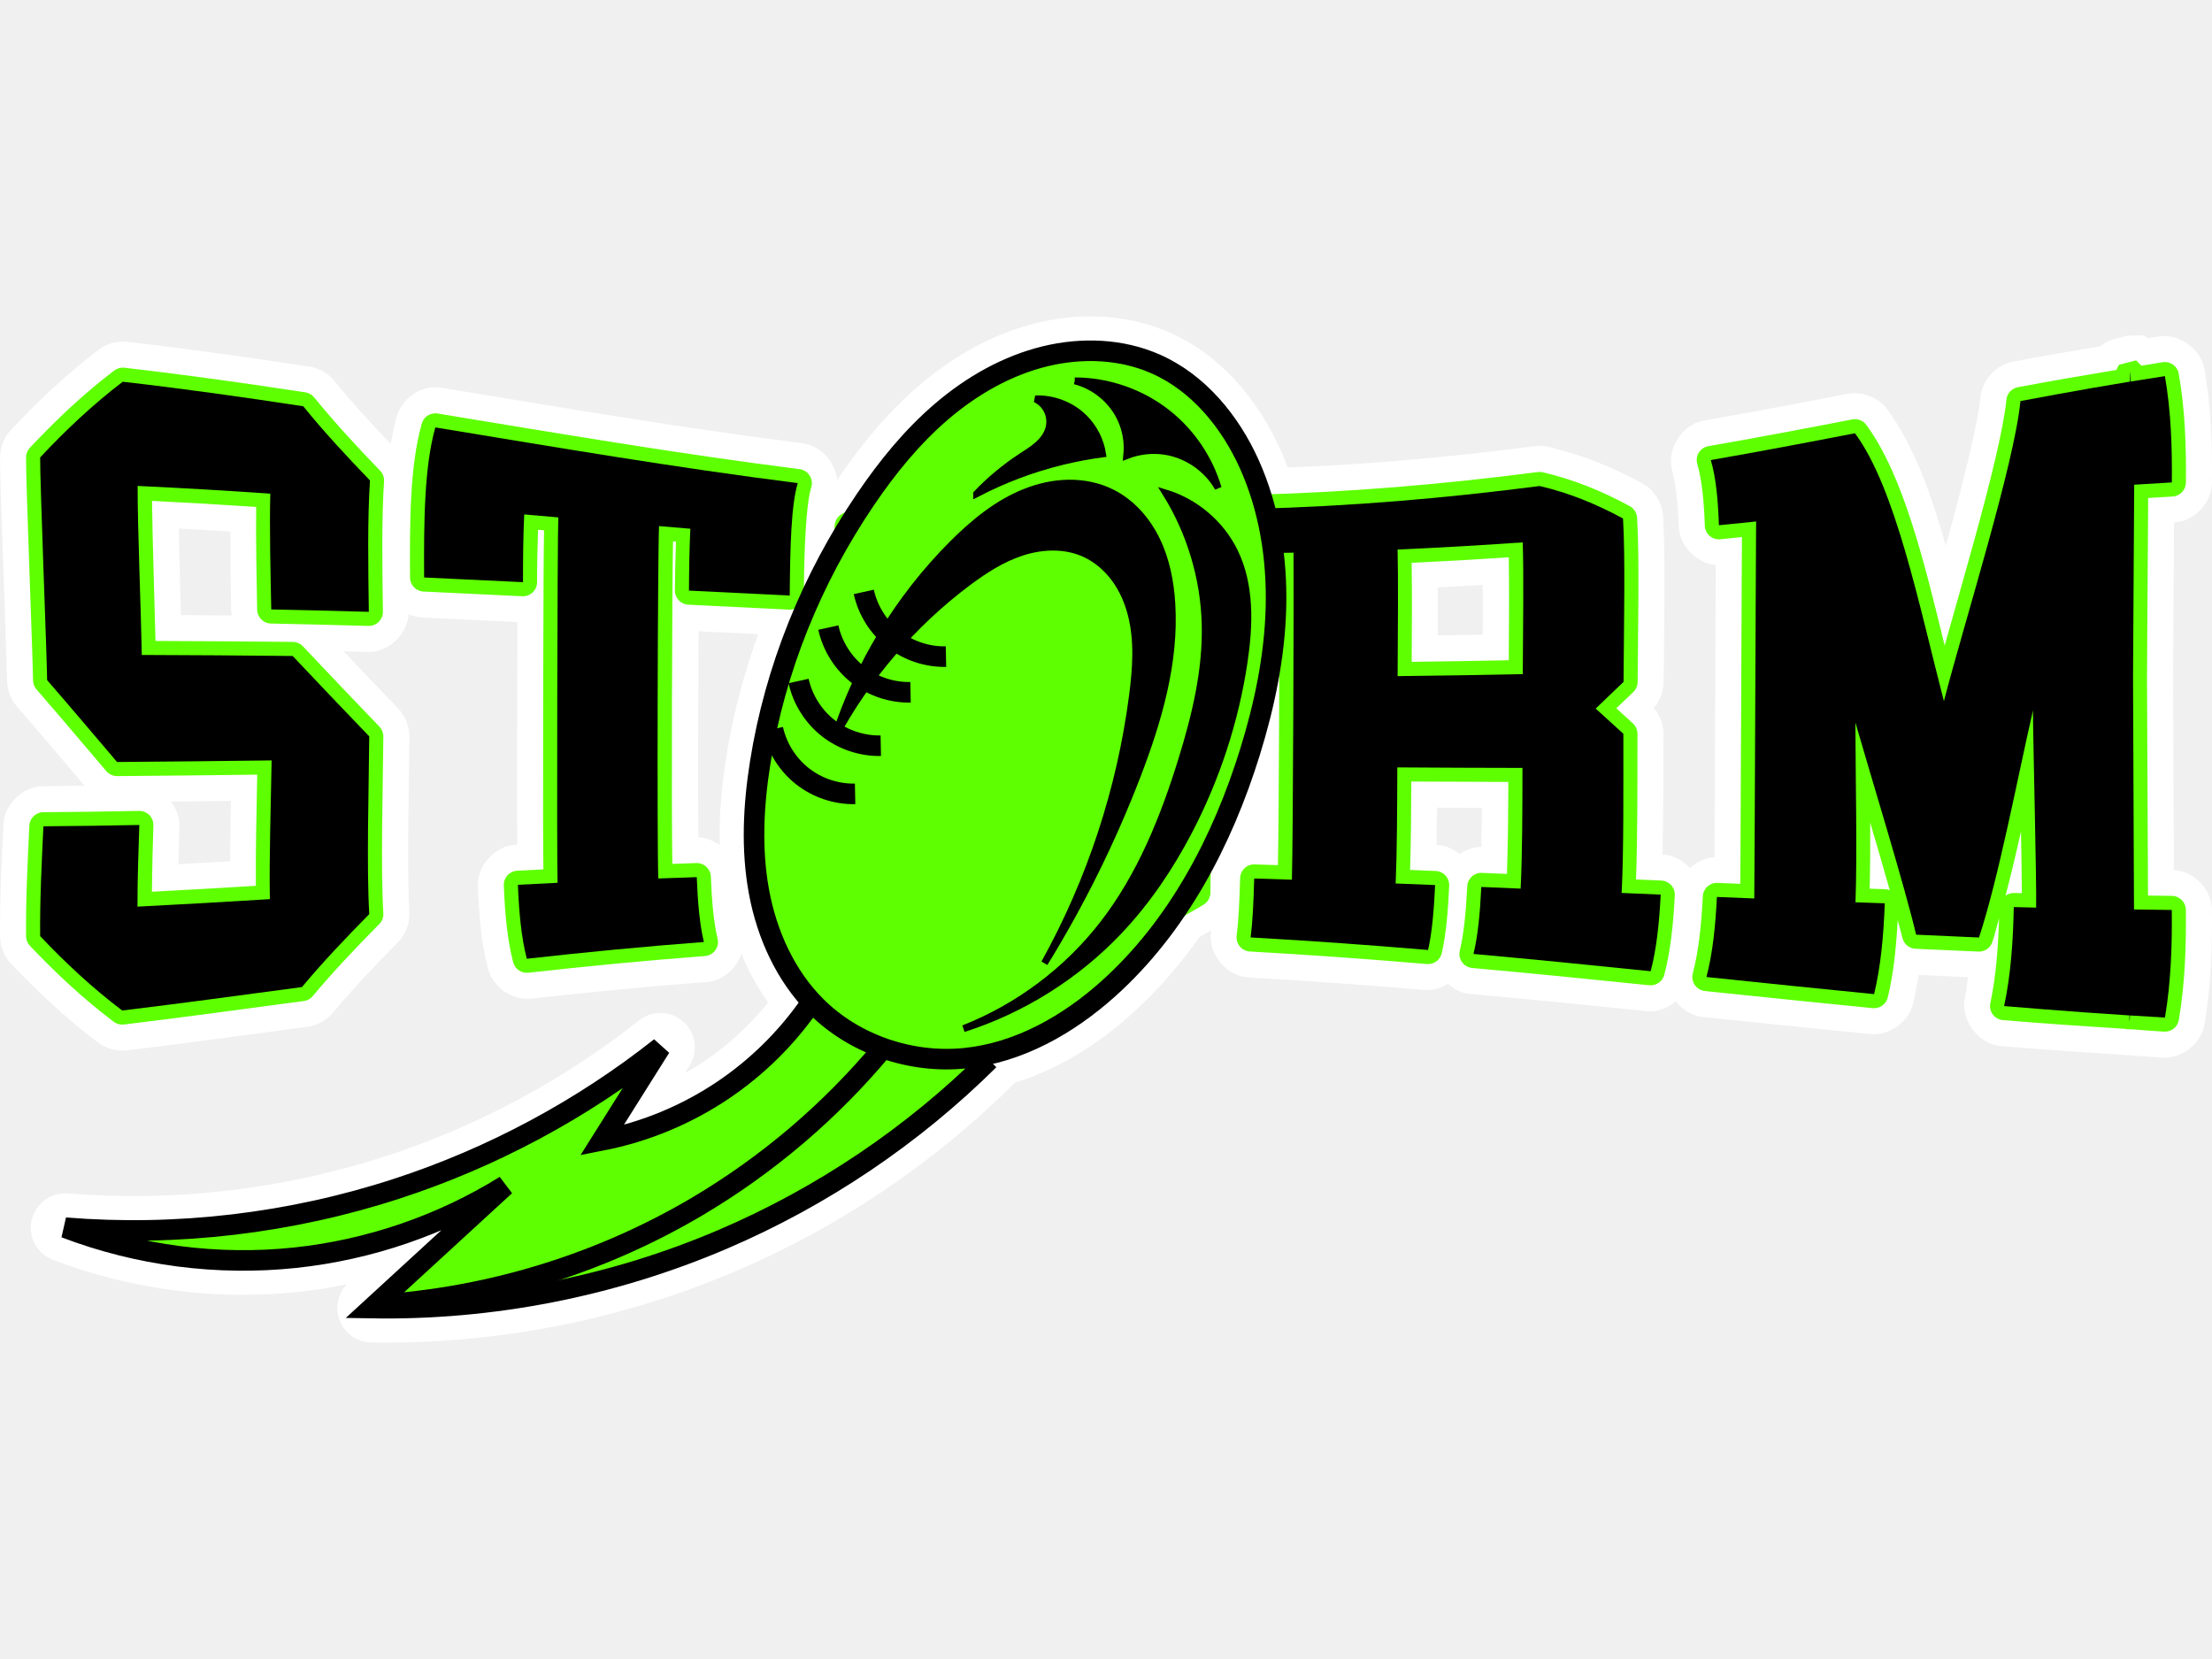
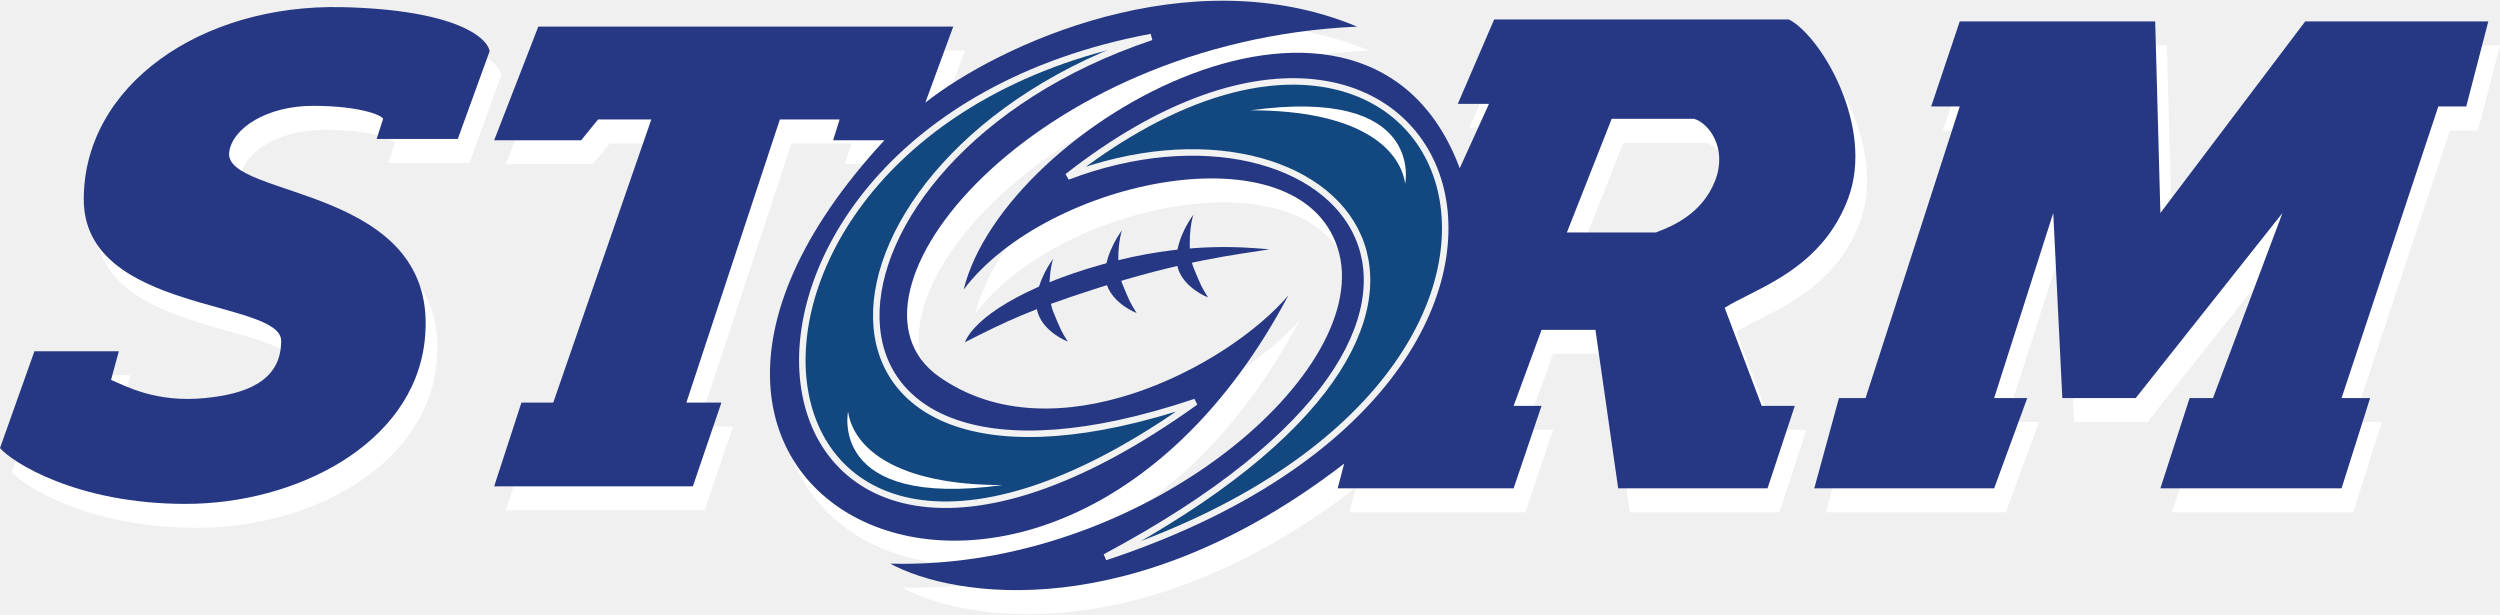
- <svg xmlns="http://www.w3.org/2000/svg" width="200" height="150" viewBox="0 0 200 150" id="svg2" version="1.1">
-   <defs id="defs4">
-     <pattern y="0" x="0" height="6" width="6" patternUnits="userSpaceOnUse" id="EMFhbasepattern" />
-     <pattern y="0" x="0" height="6" width="6" patternUnits="userSpaceOnUse" id="EMFhbasepattern-5" />
-     <pattern y="0" x="0" height="6" width="6" patternUnits="userSpaceOnUse" id="EMFhbasepattern-52" />
-     <pattern y="0" x="0" height="6" width="6" patternUnits="userSpaceOnUse" id="EMFhbasepattern-2" />
-     <pattern y="0" x="0" height="6" width="6" patternUnits="userSpaceOnUse" id="EMFhbasepattern-1" />
-     <pattern y="0" x="0" height="6" width="6" patternUnits="userSpaceOnUse" id="EMFhbasepattern-8" />
-     <pattern y="0" x="0" height="6" width="6" patternUnits="userSpaceOnUse" id="EMFhbasepattern-4" />
-   </defs>
-   <g id="layer1" transform="translate(536.3054,-546.064)">
-     <g id="g4215" transform="matrix(0.2184724,0,0,0.2184724,-295.7443,483.7795)">
-       <path d="m 4707.791,314.391 c 0,0 -6.239,0.005 -6.904,0.178 -0.666,0.172 -1.552,0.401 -2.439,0.631 -0.887,0.23 -1.776,0.46 -2.441,0.633 -0.666,0.172 -1.109,0.287 -1.109,0.287 a 10.771,10.771 0 0 0 -4.506,2.42 c 0,0 -0.198,0.259 -0.24,0.314 -12.124,2.029 -24.277,4.104 -36.41,6.393 -7.016,1.323 -12.779,7.644 -13.451,14.752 -0.916,9.683 -6.611,33.346 -13.121,56.912 -0.434,1.57 -0.832,2.935 -1.266,4.494 -5.986,-21.275 -13.148,-41.4 -24.207,-56.387 -3.703,-5.018 -10.403,-7.629 -16.525,-6.439 -19.9,3.868 -39.443,7.571 -59.346,11.041 a 10.771,10.771 0 0 0 -0,0 c -9.203,1.605 -15.726,12.15 -13.055,21.102 1.332,4.466 2.338,12.894 2.67,22.785 0.27,8.061 7.38,15.096 15.297,15.914 -0.01,1.673 -0.014,2.608 -0.024,4.496 -0.068,14.254 -0.152,33.582 -0.236,53.102 -0.084,19.52 -0.17,39.229 -0.242,54.238 -0.018,3.701 -0.033,6.002 -0.049,9.057 -3.766,0.289 -7.354,1.939 -10.133,4.527 -2.927,-3.227 -7,-5.412 -11.365,-5.609 0.354,-16.29 0.388,-34.41 0.404,-49.969 0,-3.902 -1.508,-7.724 -4.019,-10.705 2.537,-2.962 4.071,-6.779 4.096,-10.682 0.146,-23.019 0.83,-51.71 -0.258,-68.773 -0.356,-5.569 -3.727,-10.855 -8.629,-13.523 a 10.771,10.771 0 0 0 -0,-0.002 c -12.216,-6.647 -25.083,-11.88 -38.674,-15.035 a 10.771,10.771 0 0 0 -0,0 c -1.076,-0.249 -2.177,-0.391 -3.281,-0.422 l -0.01,0 c -0.864,-0.025 -1.73,0.019 -2.588,0.129 a 10.771,10.771 0 0 0 -0.016,0.002 c -39.099,5.078 -77.407,8.287 -116.596,9.316 -7.881,0.207 -14.746,7 -15.908,14.672 -11.383,-5.84 -22.823,-10.584 -34.309,-13.898 -1.355,-0.391 -2.76,-0.61 -4.17,-0.646 a 10.771,10.771 0 0 0 -0,0 c -0.356,-0.009 -0.734,-0.018 -1.135,-0.029 a 10.771,10.771 0 0 0 -0,0 c -3.837,-0.103 -7.673,-0.228 -11.512,-0.373 -21.665,-0.819 -43.208,-2.261 -64.875,-4.234 a 10.771,10.771 0 0 0 -0.01,0 c -0.545,-0.049 -1.095,-0.071 -1.643,-0.066 l -0,0 c -1.046,0.009 -2.092,0.117 -3.117,0.322 a 10.771,10.771 0 0 0 -0.01,0 c -12.083,2.426 -23.802,6.595 -35.193,11.953 0.646,-8.405 -5.823,-17.144 -14.328,-18.221 -50.321,-6.379 -98.822,-14.641 -149.389,-22.965 a 10.771,10.771 0 0 0 -0.012,-0.002 c -1.092,-0.179 -2.201,-0.247 -3.307,-0.205 l -0,0 c -6.954,0.262 -13.457,5.374 -15.351,12.07 a 10.771,10.771 0 0 0 -0,0.004 c -1.034,3.66 -1.815,7.477 -2.49,11.357 -8.364,-8.769 -16.473,-17.6 -23.275,-26.023 a 10.771,10.771 0 0 0 -0,-0.002 c -2.571,-3.182 -6.356,-5.357 -10.4,-5.977 l -0,0 c -25.066,-3.838 -50.129,-7.357 -75.326,-10.242 a 10.771,10.771 0 0 0 -0,0 c -0.548,-0.063 -1.101,-0.098 -1.652,-0.105 l -0.01,0 c -3.677,-0.051 -7.361,1.164 -10.287,3.393 a 10.771,10.771 0 0 0 -0,0.002 c -13.454,10.25 -25.373,21.584 -36.238,33.168 a 10.771,10.771 0 0 0 -0,0.002 c -2.808,2.996 -4.441,7.064 -4.486,11.17 -0.075,6.711 0.658,26.198 1.383,46.906 0.725,20.715 1.477,42.394 1.506,45.605 0.035,3.9 1.499,7.773 4.053,10.721 a 10.771,10.771 0 0 0 0,0.002 c 10.022,11.562 18.258,21.325 28,32.783 -5.697,0.074 -11.443,0.201 -17.088,0.234 a 10.771,10.771 0 0 0 -0,0 c -8.394,0.051 -16.079,7.422 -16.48,15.807 a 10.771,10.771 0 0 0 0,0.006 c -0.696,14.655 -1.53,30.95 -1.369,46.412 0.043,4.136 1.7,8.232 4.543,11.236 a 10.771,10.771 0 0 0 0,0.002 c 10.858,11.471 22.705,22.578 36.02,32.627 3.389,2.558 7.783,3.741 11.998,3.23 24.505,-2.966 50.232,-6.465 74.602,-9.738 l -0,0.002 c 4.077,-0.547 7.921,-2.673 10.553,-5.834 a 10.771,10.771 0 0 0 0,-0.002 c 7.826,-9.405 17.253,-19.364 26.904,-29.143 a 10.771,10.771 0 0 0 0,-0.002 c 3.255,-3.3 5.027,-8.011 4.754,-12.639 -1.052,-17.826 -0.192,-49.017 0.018,-72.422 0.04,-4.301 -1.672,-8.593 -4.66,-11.688 a 10.771,10.771 0 0 0 -0,-0.002 c -7.086,-7.331 -14.912,-15.616 -22.537,-23.662 3.327,0.088 6.612,0.15 9.955,0.244 8.524,0.238 16.369,-7.206 16.947,-15.654 1.78,0.81 3.686,1.335 5.658,1.424 a 10.771,10.771 0 0 0 0,0 c 13.074,0.588 26.164,1.22 39.355,1.873 -0.04,10.364 -0.086,20.261 -0.109,31.691 -0.037,17.866 -0.05,35.776 -0.031,49.814 0.01,5.563 0.043,7.292 0.066,10.619 -0.197,0.01 -0.391,0.019 -0.588,0.029 a 10.771,10.771 0 0 0 -0,0 c -8.606,0.452 -16.055,8.615 -15.719,17.227 a 10.771,10.771 0 0 0 0,0.002 c 0.468,11.955 1.428,23.472 4.217,34.148 a 10.771,10.771 0 0 0 0,0.002 c 1.997,7.638 10.063,13.176 17.908,12.299 24.33,-2.72 48.335,-5.034 72.688,-6.875 9.576,-0.724 17.156,-11.174 14.873,-20.502 -1.213,-4.959 -2.102,-13.577 -2.486,-23.533 -0.319,-8.257 -7.755,-15.458 -15.955,-15.861 -0.171,-19.113 -0.108,-53.521 0.07,-85.268 12.302,0.619 24.617,1.23 36.996,1.812 a 10.771,10.771 0 0 0 0,0 c 2.717,0.127 5.355,-0.596 7.758,-1.82 -0.353,40.188 -0.248,93.061 0.435,107.818 0.247,5.344 3.256,10.484 7.795,13.316 11.772,7.345 23.805,13.627 36.162,18.467 2.026,0.793 4.208,1.182 6.383,1.139 21.676,-0.43 43.229,-0.42 64.91,0.006 3.846,0.076 7.687,0.162 11.527,0.264 a 10.771,10.771 0 0 0 0.275,0.004 l -0.272,-0.002 c 0.353,0.009 0.735,0.018 1.137,0.029 2.207,0.06 4.425,-0.326 6.482,-1.129 a 10.771,10.771 0 0 0 0.01,-0.002 c 10.895,-4.257 21.724,-9.775 32.531,-16.148 -0.027,0.224 -0.043,0.621 -0.07,0.832 -1.17,9.025 6.461,18.208 15.547,18.711 a 10.771,10.771 0 0 0 0,0 c 24.351,1.345 48.556,3.104 72.941,5.162 a 10.771,10.771 0 0 0 0,0 c 3.395,0.286 6.708,-0.8 9.623,-2.545 2.528,2.291 5.663,3.868 9.09,4.176 24.401,2.194 48.655,4.618 73.107,7.133 a 10.771,10.771 0 0 0 0,0.002 c 4.401,0.451 8.727,-1.245 12.131,-4.055 2.7,3.452 6.552,5.986 10.932,6.441 a 10.771,10.771 0 0 0 0,0 c 23.141,2.404 46.283,4.821 69.482,7.096 a 10.771,10.771 0 0 0 0,0 c 7.884,0.771 15.895,-4.927 17.754,-12.627 0.943,-3.909 1.634,-7.866 2.23,-11.836 6.832,0.322 13.653,0.629 20.473,0.922 -0.406,2.851 -0.689,5.824 -1.26,8.514 -1.948,9.179 5.49,19.199 14.84,19.99 a 10.771,10.771 0 0 0 0,0 c 16.759,1.413 33.388,2.51 49.959,3.572 l 0.139,0.039 c 0,0 2.243,0.21 2.326,0.209 0.083,-6.5e-4 0.202,-0.003 0.34,-0.004 0.153,-0.001 0.35,-0.002 0.535,-0.004 4.269,0.29 8.818,0.702 13.713,0.98 8.073,0.459 15.976,-5.853 17.314,-13.828 l 0,-0.002 c 2.73,-16.273 3.217,-32.322 3.043,-47.469 -0.096,-8.329 -7.433,-15.824 -15.713,-16.324 -0.129,-31.932 -0.251,-53.794 -0.375,-78.963 l 0,-0.002 0,-0.021 c 0,-0.002 0,-0.005 0,-0.008 a 10.771,10.771 0 0 0 0,-0.023 l 0,-0.062 c 0.146,-22.185 0.28,-39.549 0.434,-64.764 8.305,-0.467 15.578,-8.062 15.674,-16.381 a 10.771,10.771 0 0 0 0,-0.002 c 0.172,-15.183 -0.317,-31.15 -3.117,-47.062 l 0,-0.002 c -1.484,-8.427 -10.367,-14.816 -18.828,-13.539 -1.528,0.231 -2.945,0.478 -4.414,0.721 l -1.918,-1.152 z m -813.162,79.906 c 7.111,0.384 14.234,0.79 21.375,1.238 0.023,10.895 0.106,22.072 0.309,32.58 0.014,0.736 0.155,1.453 0.277,2.172 -7.004,-0.049 -14.096,-0.112 -21.076,-0.145 -0.328,-11.958 -0.639,-24.185 -0.885,-35.846 z m 539.672,23.318 c 0.032,6.51 0.042,13.248 0,20.613 -6.205,0.112 -12.423,0.211 -18.645,0.299 0.03,-7.045 0.026,-13.596 -0,-19.848 6.224,-0.325 12.441,-0.683 18.648,-1.064 z M 4230.332,419.125 c 9.049,0.414 18.114,0.777 27.195,1.082 -0.167,25.17 -0.286,71.924 -0.351,100.402 -9.047,-0.117 -18.09,-0.198 -27.123,-0.244 -0.137,-26.131 0.01,-77.426 0.279,-101.24 z m 102.664,0.031 c 1.965,1.057 4.102,1.712 6.33,1.875 0.018,22.452 -0.182,75.805 -0.51,101.623 -2.22,0.148 -4.355,0.781 -6.324,1.816 0.306,-30.165 0.486,-78.893 0.504,-105.314 z m -416.791,87.891 c -0.166,8.42 -0.268,16.693 -0.311,24.945 -7.135,0.421 -14.242,0.822 -21.346,1.211 0.108,-5.228 0.173,-10.44 0.352,-15.633 0.129,-3.734 -1.272,-7.317 -3.535,-10.268 8.312,-0.084 16.509,-0.157 24.84,-0.256 z m 499.144,2.783 c 6.206,0.031 12.408,0.055 18.598,0.074 -0.043,5.601 -0.129,10.942 -0.242,16.199 -3.233,0.022 -6.354,1.105 -9.02,2.934 -2.683,-2.188 -5.951,-3.626 -9.426,-3.768 a 10.771,10.771 0 0 0 -0,0 c -0.04,-0.002 -0.081,-0.002 -0.121,-0.004 0.096,-5.038 0.172,-10.138 0.215,-15.436 z" id="path4383" style="font-style:normal;font-variant:normal;font-weight:normal;font-stretch:normal;font-size:medium;line-height:125%;font-family:'College Block';-inkscape-font-specification:'College Block';letter-spacing:0px;word-spacing:0px;fill:#ffffff;fill-opacity:1;stroke:none;stroke-width:1px;stroke-linecap:butt;stroke-linejoin:miter;stroke-opacity:1" transform="translate(-4921.757,109.5177)" />
-       <path transform="translate(-4925.999,110.9319)" d="m 4274.58,305.119 c -6.935,0.123 -13.806,1.042 -20.459,2.658 -18.418,4.474 -34.781,13.949 -48.525,25.65 -13.706,11.668 -24.805,25.445 -34.383,39.58 -23.234,34.291 -39.27,73.566 -45.777,114.682 -2.954,18.665 -4.069,38.413 -0.402,58.195 2.806,15.142 8.526,30.175 17.766,43.172 -7.596,9.345 -16.512,17.642 -26.48,24.375 -2.572,1.737 -5.272,3.279 -7.973,4.816 l 1.93,-3.066 a 14.225,14.225 0 0 0 -20.863,-18.73 c -31.144,24.633 -66.722,43.726 -104.467,56.057 -42.35,13.835 -87.532,19.165 -131.939,15.566 a 14.225,14.225 0 0 0 -6.227,27.461 c 32.33,12.357 67.478,16.933 101.894,13.264 6.654,-0.709 13.254,-1.805 19.809,-3.119 a 14.225,14.225 0 0 0 9.998,24.066 c 51.832,0.882 103.741,-9.309 151.391,-29.727 42.537,-18.226 81.538,-44.516 114.391,-77.109 a 14.225,14.225 0 0 0 0.619,-0.68 c 18.362,-5.668 34.662,-16.129 48.31,-28.4 31.155,-28.011 50.673,-65.756 62.594,-104.191 6.283,-20.257 10.809,-41.594 11.385,-63.611 0.577,-22.061 -2.902,-44.741 -12.277,-65.598 -9.014,-20.053 -24.068,-38.977 -45.955,-48.645 -11.011,-4.864 -22.797,-6.871 -34.357,-6.666 z" id="path4579" style="fill:#ffffff;fill-opacity:1;fill-rule:evenodd;stroke:none;stroke-width:8.506;stroke-linecap:butt;stroke-linejoin:miter;stroke-miterlimit:4;stroke-dasharray:none;stroke-opacity:1" />
-       <path d="m 4704.695,324.707 c -1e-4,-3e-5 -7.099,1.838 -7.1,1.838 -1e-4,9e-5 -0.877,1.72 -0.877,1.721 -10e-5,1.3e-4 -0.055,0.213 -0.1,0.387 -13.633,2.258 -27.291,4.614 -40.883,7.178 a 5.832,5.832 0 0 0 -4.725,5.182 c -1.119,11.834 -6.907,35.031 -13.463,58.766 -4.157,15.05 -8.319,29.59 -12.092,42.963 -8.402,-34.462 -17.114,-70.575 -32.428,-91.328 a 5.832,5.832 0 0 0 -5.805,-2.262 c -19.933,3.874 -39.546,7.591 -59.551,11.078 a 5.832,5.832 0 0 0 -4.586,7.412 c 1.865,6.251 2.768,15.194 3.113,25.504 a 5.832,5.832 0 0 0 6.406,5.607 c 2.993,-0.298 5.974,-0.605 8.959,-0.908 -0.024,3.957 -0.053,9.349 -0.086,16.123 -0.068,14.249 -0.152,33.578 -0.236,53.098 -0.084,19.52 -0.169,39.23 -0.242,54.244 -0.036,7.507 -0.069,13.839 -0.098,18.383 -0,0.694 -0.01,1.04 -0.012,1.648 -3.149,-0.127 -6.296,-0.253 -9.451,-0.383 a 5.832,5.832 0 0 0 -6.064,5.541 c -0.582,11.895 -1.764,22.907 -4.145,31.926 a 5.832,5.832 0 0 0 5.035,7.287 c 23.145,2.405 46.265,4.819 69.42,7.09 a 5.832,5.832 0 0 0 6.236,-4.436 c 2.442,-10.116 3.494,-20.972 4.107,-32 0.616,2.37 1.498,5.469 1.943,7.365 a 5.832,5.832 0 0 0 5.4,4.49 c 8.702,0.412 17.379,0.804 26.057,1.17 a 5.832,5.832 0 0 0 5.787,-4.008 c 0.949,-2.891 1.845,-6.514 2.771,-9.744 -0.378,12.096 -1.268,24.013 -3.619,35.09 a 5.832,5.832 0 0 0 5.213,7.021 c 17.026,1.435 33.978,2.557 50.922,3.641 0.124,0.046 0.383,0.143 0.383,0.143 10e-5,2e-5 0.771,-0.006 1.43,-0.012 4.55,0.303 9.194,0.727 13.984,1 a 5.832,5.832 0 0 0 6.082,-4.857 c 2.573,-15.334 3.065,-30.74 2.894,-45.562 a 5.832,5.832 0 0 0 -5.762,-5.764 c -3.297,-0.039 -6.601,-0.087 -9.902,-0.133 -0.149,-40.525 -0.283,-60.962 -0.424,-89.518 l 0,-0.029 c -10e-5,-0.013 1e-4,-0.027 0,-0.039 0.169,-25.721 0.31,-41.545 0.5,-74.955 3.364,-0.208 6.73,-0.427 10.088,-0.605 a 5.832,5.832 0 0 0 5.519,-5.756 c 0.169,-14.858 -0.332,-30.171 -2.955,-45.074 a 5.832,5.832 0 0 0 -6.613,-4.756 c -2.981,0.45 -5.902,0.951 -8.842,1.443 -0.813,-0.818 -2.193,-2.209 -2.193,-2.209 z m -833.156,3.018 a 5.832,5.832 0 0 0 -3.615,1.191 c -12.848,9.788 -24.337,20.696 -34.91,31.969 a 5.832,5.832 0 0 0 -1.576,3.924 c -0.061,5.482 0.652,25.7 1.377,46.41 0.725,20.71 1.474,41.712 1.512,45.885 a 5.832,5.832 0 0 0 1.424,3.766 c 10.374,11.968 18.786,21.947 28.9,33.838 a 5.832,5.832 0 0 0 4.481,2.053 c 18.758,-0.124 38.715,-0.365 57.978,-0.596 -0.303,15.021 -0.68,31.767 -0.572,46.012 -14.353,0.87 -28.781,1.701 -43.018,2.439 0.096,-9.013 0.303,-18.305 0.617,-27.416 a 5.832,5.832 0 0 0 -5.945,-6.031 c -13.242,0.267 -26.506,0.465 -39.603,0.543 a 5.832,5.832 0 0 0 -5.789,5.553 c -0.697,14.68 -1.514,30.799 -1.357,45.789 A 5.832,5.832 0 0 0 3833.037,567 c 10.555,11.151 21.966,21.835 34.686,31.436 a 5.832,5.832 0 0 0 4.215,1.135 c 24.394,-2.953 50.081,-6.446 74.463,-9.721 a 5.832,5.832 0 0 0 3.707,-2.049 c 8.151,-9.796 17.764,-19.938 27.518,-29.82 a 5.832,5.832 0 0 0 1.67,-4.439 c -1.113,-18.864 -0.208,-49.944 0,-73.156 a 5.832,5.832 0 0 0 -1.637,-4.105 c -9.991,-10.336 -21.494,-22.499 -31.65,-33.229 a 5.832,5.832 0 0 0 -4.172,-1.822 c -19.319,-0.207 -37.927,-0.314 -56.832,-0.387 -0.386,-16.655 -1.273,-42.021 -1.43,-57.975 14.318,0.703 28.668,1.538 43.102,2.5 -0.168,13.578 0.137,28.702 0.404,42.539 a 5.832,5.832 0 0 0 5.709,5.717 c 13.399,0.278 26.791,0.609 40.332,0.988 a 5.832,5.832 0 0 0 5.994,-5.902 c -0.235,-18.468 -0.572,-38.463 0.475,-53.895 a 5.832,5.832 0 0 0 -1.623,-4.443 c -9.697,-10.047 -19.211,-20.343 -27.27,-30.322 a 5.832,5.832 0 0 0 -3.654,-2.1 c -24.978,-3.824 -49.906,-7.323 -74.922,-10.188 a 5.832,5.832 0 0 0 -0.582,-0.037 z m 836.617,5.535 c 2e-4,0.005 0,0.033 0,0.037 0,0.043 -0,0.02 -0,-0.014 0,-0.004 10e-5,-0.019 0,-0.023 z m -707.553,13.375 a 5.832,5.832 0 0 0 -5.396,4.24 c -4.969,17.592 -4.995,40.603 -4.863,63.721 a 5.832,5.832 0 0 0 5.568,5.791 c 13.59,0.612 27.182,1.265 40.891,1.945 a 5.832,5.832 0 0 0 6.119,-5.824 c 0,-7.626 0.173,-14.749 0.393,-21.688 0.836,0.073 1.671,0.148 2.508,0.221 -0.083,4.29 -0.15,9.383 -0.209,20.197 -0.075,13.83 -0.133,31.638 -0.17,49.494 -0.037,17.856 -0.05,35.76 -0.031,49.779 0.015,10.98 0.066,16.376 0.131,20.871 -3.621,0.18 -7.244,0.358 -10.861,0.547 a 5.832,5.832 0 0 0 -5.521,6.051 c 0.455,11.619 1.423,22.463 3.875,31.848 a 5.832,5.832 0 0 0 6.291,4.32 c 24.436,-2.732 48.574,-5.06 73.072,-6.912 a 5.832,5.832 0 0 0 5.225,-7.201 c -1.56,-6.378 -2.389,-15.387 -2.787,-25.678 a 5.832,5.832 0 0 0 -6.016,-5.604 c -3.312,0.107 -6.617,0.228 -9.924,0.346 -0.381,-18.79 -0.127,-116.567 0.289,-133.463 0.408,0.034 0.816,0.069 1.225,0.104 -0.227,6.441 -0.413,13.047 -0.453,20.225 a 5.832,5.832 0 0 0 5.535,5.857 c 13.87,0.701 27.767,1.388 41.723,2.045 a 5.832,5.832 0 0 0 6.104,-5.783 c 0.139,-19.997 0.905,-37.799 3.074,-44.855 a 5.832,5.832 0 0 0 -4.842,-7.498 c -50.615,-6.416 -99.257,-14.706 -149.785,-23.023 a 5.832,5.832 0 0 0 -1.162,-0.072 z m 457.41,24.25 a 5.832,5.832 0 0 0 -0.916,0.045 c -39.415,5.119 -78.107,8.364 -117.699,9.404 a 5.832,5.832 0 0 0 -5.623,6.635 c 0.405,2.9 0.657,9.413 0.74,17.643 a 5.832,5.832 0 0 0 5.899,5.771 c 3.248,-0.038 6.492,-0.102 9.736,-0.158 0.086,16.28 -0.188,101.996 -0.621,123.393 -3.214,-0.105 -6.427,-0.21 -9.643,-0.311 a 5.832,5.832 0 0 0 -6.01,5.678 c -0.252,9.759 -0.688,18.136 -1.422,23.799 a 5.832,5.832 0 0 0 5.461,6.572 c 24.474,1.352 48.786,3.119 73.254,5.184 a 5.832,5.832 0 0 0 6.174,-4.51 c 1.771,-7.741 2.586,-17.266 3.064,-27.91 a 5.832,5.832 0 0 0 -5.588,-6.088 c -3.53,-0.143 -7.066,-0.282 -10.6,-0.422 0.343,-11.154 0.467,-23.837 0.51,-36.592 13.437,0.082 26.788,0.136 40.148,0.162 -0.027,13.249 -0.154,26.528 -0.572,38.076 -3.451,-0.146 -6.901,-0.293 -10.357,-0.438 a 5.832,5.832 0 0 0 -6.068,5.547 c -0.505,10.548 -1.438,19.871 -3.082,26.625 a 5.832,5.832 0 0 0 5.145,7.186 c 24.472,2.2 48.771,4.63 73.244,7.146 a 5.832,5.832 0 0 0 6.231,-4.303 c 2.595,-9.757 3.743,-20.975 4.35,-32.91 a 5.832,5.832 0 0 0 -5.578,-6.123 c -3.485,-0.148 -6.973,-0.296 -10.461,-0.445 0.664,-17.887 0.572,-41.319 0.592,-60.291 a 5.832,5.832 0 0 0 -1.889,-4.303 c -2.282,-2.092 -4.571,-4.16 -6.859,-6.238 2.353,-2.252 4.709,-4.506 7.029,-6.73 a 5.832,5.832 0 0 0 1.795,-4.172 c 0.147,-23.159 0.781,-52.064 -0.236,-68.02 a 5.832,5.832 0 0 0 -3.031,-4.75 c -11.512,-6.264 -23.466,-11.103 -35.961,-14.004 a 5.832,5.832 0 0 0 -1.154,-0.148 z m -252.371,4.875 a 5.832,5.832 0 0 0 -1.096,0.113 c -11.949,2.399 -23.686,6.626 -35.209,12.264 a 5.832,5.832 0 0 0 -3.256,4.854 c -1.071,16.211 -1.353,130.944 -0.418,151.135 a 5.832,5.832 0 0 0 2.738,4.678 c 11.313,7.059 22.768,13.023 34.389,17.574 a 5.832,5.832 0 0 0 2.242,0.4 c 21.821,-0.433 43.516,-0.423 65.334,0.006 3.868,0.076 7.733,0.164 11.6,0.266 a 5.832,5.832 0 0 0 0,0 c 0.373,0.01 0.756,0.021 1.145,0.031 a 5.832,5.832 0 0 0 2.279,-0.396 c 11.047,-4.317 22.166,-9.955 33.363,-16.711 a 5.832,5.832 0 0 0 2.816,-4.844 c 0.451,-17.742 0.763,-135.949 0.693,-145.789 a 5.832,5.832 0 0 0 -3.147,-5.137 c -11.14,-5.773 -22.228,-10.347 -33.207,-13.516 a 5.832,5.832 0 0 0 -1.465,-0.227 c -0.376,-0.01 -0.757,-0.021 -1.147,-0.031 a 5.832,5.832 0 0 0 -0,0 c -3.877,-0.105 -7.752,-0.23 -11.629,-0.377 -21.872,-0.826 -43.608,-2.281 -65.445,-4.27 a 5.832,5.832 0 0 0 -0.582,-0.023 z m 239.428,30.453 c 0.207,11.765 0.113,27.382 0,42.613 -13.367,0.271 -26.733,0.487 -40.18,0.645 0.086,-14.771 0.154,-29.723 -0.012,-40.963 13.441,-0.63 26.818,-1.401 40.191,-2.295 z m -225.476,1.707 c 16.235,0.805 32.45,1.486 48.74,1.939 -0.213,22.681 -0.363,94.21 -0.428,121.619 -16.249,-0.268 -32.432,-0.402 -48.652,-0.441 -0.247,-22.713 -0.03,-104.088 0.34,-123.117 z m 375.045,108.039 c 2.91,9.866 5.623,19.184 8.098,28.004 a 5.832,5.832 0 0 0 -1.873,-0.385 c -2.145,-0.072 -4.293,-0.147 -6.439,-0.221 0.2,-8.102 0.271,-17.342 0.215,-27.398 z m 62.404,3.752 c 0.2,10.494 0.348,19.727 0.361,25.506 -1.067,-0.026 -2.132,-0.05 -3.199,-0.076 a 5.832,5.832 0 0 0 -3.541,1.1 c 2.195,-8.444 4.332,-17.349 6.379,-26.529 z m 50.689,76.906 c 0.028,-0.188 0.049,-0.267 -0.019,0.104 -0,0.025 -0.025,0.105 -0.031,0.137 0,-0.039 0.046,-0.211 0.051,-0.24 z" id="path4378" style="font-style:normal;font-variant:normal;font-weight:normal;font-stretch:normal;font-size:medium;line-height:125%;font-family:'College Block';-inkscape-font-specification:'College Block';letter-spacing:0px;word-spacing:0px;fill:#5eff00;fill-opacity:1;stroke:none;stroke-width:1px;stroke-linecap:butt;stroke-linejoin:miter;stroke-opacity:1" transform="translate(-4921.757,109.5177)" />
-       <g transform="matrix(0.9878397,0,0,1.069205,-4921.757,28.1658)" style="font-style:normal;font-variant:normal;font-weight:normal;font-stretch:normal;font-size:318.941px;line-height:125%;font-family:'College Block';-inkscape-font-specification:'College Block';letter-spacing:0px;word-spacing:0px;fill:#000000;fill-opacity:1;stroke:none;stroke-width:1px;stroke-linecap:butt;stroke-linejoin:miter;stroke-opacity:1" id="g4339">
-         <path d="m 3919.115,388.052 c -12.674,8.921 -24.068,18.905 -34.611,29.291 -0.106,8.816 2.84,77.526 2.925,86.21 10.531,11.225 19.062,20.575 29.291,31.686 20.939,-0.128 43.428,-0.378 64.758,-0.615 -0.311,16.781 -1.061,38.358 -0.728,53.699 -18.44,1.042 -37.203,2.065 -55.468,2.907 -0.018,-10.19 0.378,-21.168 0.767,-31.61 -13.426,0.25 -26.88,0.436 -40.175,0.509 -0.706,13.742 -1.523,28.729 -1.367,42.509 10.519,10.267 21.832,20.045 34.383,28.796 24.634,-2.755 50.616,-6.019 75.304,-9.082 8.429,-9.359 18.264,-18.938 28.193,-28.233 -1.16,-18.158 -0.22,-47.185 -0.01,-68.792 -10.149,-9.701 -21.801,-21.087 -32.081,-31.12 -21.485,-0.213 -42.105,-0.334 -63.209,-0.398 -0.288,-15.852 -1.815,-50.309 -1.741,-65.423 18.464,0.787 36.944,1.799 55.579,2.979 -0.375,13.604 0.091,30.11 0.399,44.825 13.58,0.26 27.151,0.57 40.871,0.925 -0.237,-17.254 -0.595,-36.021 0.493,-50.844 -9.874,-9.453 -19.615,-19.181 -27.952,-28.719 -25.238,-3.57 -50.398,-6.831 -75.622,-9.5 z" id="path4341" />
-         <path d="m 4101.278,582 c -5.549,0.248 -11.085,0.506 -16.621,0.773 0.453,10.687 1.446,20.516 3.738,28.622 24.795,-2.561 49.303,-4.747 74.184,-6.485 -1.761,-6.651 -2.577,-15.321 -2.986,-25.101 -5.379,0.161 -10.75,0.333 -16.119,0.518 -0.542,-12.575 -0.258,-125.965 0.321,-136.394 4.37,0.341 8.741,0.679 13.117,1.014 -0.394,7.152 -0.53,15.398 -0.582,23.953 14.037,0.656 28.097,1.3 42.216,1.913 0.141,-18.761 0.591,-35.159 3.371,-43.516 -51.4,-6.02 -100.719,-13.787 -151.848,-21.563 -4.65,15.208 -4.833,36.511 -4.7,58.083 13.769,0.573 27.537,1.183 41.421,1.82 0,-9.162 0.091,-18.188 0.514,-26.225 4.754,0.383 9.516,0.768 14.28,1.153 -0.387,7.162 -0.677,132.855 -0.305,141.436 z" id="path4343" />
-         <path d="m 4326.324,578.693 c -1.108,-0.018 -2.215,-0.036 -3.323,-0.053 -19.283,-0.306 -38.453,-0.474 -57.702,-0.486 -0.329,-17.375 -0.071,-113.226 0.38,-126.222 19.264,0.926 38.472,1.648 57.791,2.124 1.11,0.027 2.22,0.053 3.33,0.079 -0.239,17.615 -0.414,101.613 -0.475,124.558 z m -68.857,-145.716 c -11.514,2.136 -22.919,5.921 -34.209,11.023 -0.95,13.282 -1.309,122.96 -0.417,140.741 11.2,6.457 22.482,11.873 33.841,15.984 22.169,-0.406 44.21,-0.396 66.372,0.007 3.928,0.071 7.855,0.155 11.783,0.251 0.387,0.009 0.774,0.019 1.161,0.029 10.81,-3.903 21.776,-9.031 32.874,-15.218 0.441,-16.02 0.768,-127.428 0.7,-136.176 -10.987,-5.261 -21.86,-9.399 -32.536,-12.245 -0.389,-0.009 -0.778,-0.019 -1.167,-0.029 -3.946,-0.098 -7.892,-0.216 -11.837,-0.354 -22.255,-0.777 -44.364,-2.144 -66.564,-4.012 z" id="path4345" />
-         <path d="m 4505.653,501.228 c -17.456,0.346 -34.845,0.607 -52.438,0.776 0.093,-17.239 0.301,-37.377 -0.015,-49.002 17.563,-0.713 34.98,-1.643 52.438,-2.767 0.439,12.363 0.134,33.373 0.014,50.992 z m -0.897,83.023 c -5.486,-0.216 -10.977,-0.43 -16.473,-0.642 -0.52,10.02 -1.447,18.978 -3.279,25.929 24.812,2.061 49.435,4.335 74.22,6.69 2.445,-8.494 3.608,-18.678 4.212,-29.657 -5.452,-0.213 -10.902,-0.428 -16.365,-0.644 0.927,-16.679 0.698,-42.037 0.721,-61.616 -3.863,-3.273 -7.743,-6.536 -11.605,-9.75 3.857,-3.404 7.825,-6.917 11.683,-10.335 0.149,-21.726 0.762,-48.892 -0.228,-63.235 -11.267,-5.665 -22.869,-9.991 -34.916,-12.575 -40.074,4.809 -79.455,7.86 -119.756,8.838 0.512,3.392 0.72,9.441 0.805,17.2 5.282,-0.058 10.56,-0.137 15.838,-0.237 0.148,9.268 -0.174,111.031 -0.691,126.581 -5.263,-0.164 -10.528,-0.321 -15.796,-0.473 -0.257,9.203 -0.687,17.131 -1.485,22.82 24.843,1.268 49.512,2.925 74.327,4.859 1.64,-6.625 2.481,-15.32 2.958,-25.132 -5.505,-0.206 -11.014,-0.409 -16.526,-0.608 0.574,-12.689 0.637,-29.402 0.685,-44.935 17.598,0.109 34.971,0.176 52.439,0.197 -0.027,15.915 -0.048,33.345 -0.768,46.724 z" id="path4347" />
-         <path d="m 4644.998,519.975 c 6.344,20.317 20.71,63.489 25.446,82.107 8.8,0.385 17.576,0.75 26.348,1.091 8.337,-23.474 16.136,-61.876 22.604,-87.89 0.055,13.024 1.52,64.172 1.327,76.318 -3.122,-0.066 -6.245,-0.135 -9.371,-0.206 -0.259,13.048 -1.221,26.063 -4.036,38.318 22.491,1.752 44.894,3.27 67.381,4.452 2.518,-13.863 3.02,-27.953 2.849,-41.65 -5.271,-0.057 -10.544,-0.122 -15.83,-0.195 -2.438,-646.454 -3.729,481.569 0.087,-164.41 5.259,-0.323 10.514,-0.616 15.762,-0.875 0.169,-13.728 -0.345,-27.725 -2.902,-41.15 -20.101,2.805 -40.404,6.148 -60.521,9.654 -2.474,24.174 -23.679,86.183 -32.06,116.143 -10.546,-37.535 -20.201,-82.328 -37.262,-103.689 -20.197,3.627 -40.09,7.108 -60.397,10.379 2.163,6.699 3.039,15.397 3.396,25.23 5.216,-0.479 10.417,-0.967 15.619,-1.461 -0.104,-3.007 -0.664,143.171 -0.804,145.924 -5.214,-0.192 -10.429,-0.387 -15.654,-0.586 -0.599,11.313 -1.796,21.933 -4.382,30.984 23.432,2.249 46.823,4.505 70.238,6.627 2.832,-10.841 3.989,-22.827 4.466,-35.158 -4.085,-0.127 -8.172,-0.257 -12.265,-0.39 0.756,-17.992 0.011,-49.725 -0.039,-69.567 z" id="path4349" />
-       </g>
-       <g transform="translate(-4925.999,-604.6602)" id="g4398">
-         <path style="fill:#5eff00;fill-opacity:1;fill-rule:evenodd;stroke:#000000;stroke-width:8.506;stroke-linecap:butt;stroke-linejoin:miter;stroke-miterlimit:4;stroke-dasharray:none;stroke-opacity:1" d="m 4159.733,1305.968 c -9.564,13.643 -21.645,25.517 -35.453,34.843 -15.137,10.225 -32.342,17.374 -50.267,20.888 l 24.224,-38.5 c -32.472,25.683 -69.521,45.563 -108.875,58.419 -44.16,14.426 -91.2,19.976 -137.506,16.223 30.205,11.545 63.156,15.834 95.31,12.407 30.672,-3.27 60.575,-13.545 86.779,-29.819 l -55.222,50.687 c 49.803,0.848 99.762,-8.963 145.547,-28.58 40.877,-17.515 78.404,-42.811 109.974,-74.132" id="path4401" />
-         <path style="fill:#5eff00;fill-opacity:1;fill-rule:evenodd;stroke:#000000;stroke-width:8.506;stroke-linecap:butt;stroke-linejoin:miter;stroke-miterlimit:4;stroke-dasharray:none;stroke-opacity:1" d="m 4162.59,1306.168 c -12.647,-12.641 -20.314,-29.702 -23.573,-47.283 -3.259,-17.582 -2.329,-35.719 0.467,-53.381 6.161,-38.928 21.397,-76.297 43.504,-108.926 9.115,-13.453 19.456,-26.193 31.829,-36.727 12.373,-10.534 26.871,-18.824 42.662,-22.66 15.111,-3.671 31.487,-3.087 45.712,3.196 17.696,7.816 30.798,23.822 38.729,41.466 8.326,18.522 11.56,39.095 11.03,59.395 -0.531,20.3 -4.734,40.374 -10.75,59.77 -11.394,36.737 -29.916,72.112 -58.518,97.827 -16.656,14.975 -37.152,26.615 -59.437,28.86 -22.384,2.255 -45.743,-5.633 -61.655,-21.537 z" id="path4403" />
-         <path style="fill:none;fill-rule:evenodd;stroke:#000000;stroke-width:8.506;stroke-linecap:butt;stroke-linejoin:miter;stroke-miterlimit:4;stroke-dasharray:none;stroke-opacity:1" d="m 4190.061,1323.879 c -21.508,25.785 -47.44,47.872 -76.32,65.002 -40.408,23.968 -86.591,38.121 -133.489,40.907" id="path4405" />
-         <path style="fill:#000000;fill-opacity:1;fill-rule:evenodd;stroke:#000000;stroke-width:2.835px;stroke-linecap:butt;stroke-linejoin:miter;stroke-opacity:1" d="m 4170.381,1194.745 c 9.589,-29.967 26.417,-57.59 48.649,-79.856 8.75,-8.763 18.53,-16.834 30.031,-21.425 5.75,-2.296 11.892,-3.687 18.083,-3.762 6.191,-0.075 12.432,1.191 17.966,3.969 8.15,4.092 14.469,11.335 18.453,19.538 3.984,8.204 5.763,17.338 6.311,26.442 1.463,24.295 -5.56,48.306 -14.284,71.027 -10.374,27.015 -23.264,53.064 -38.449,77.698 19.002,-34.209 31.446,-72.044 36.461,-110.853 1.431,-11.07 2.245,-22.458 -0.493,-33.279 -1.369,-5.41 -3.635,-10.628 -6.956,-15.114 -3.321,-4.486 -7.721,-8.222 -12.84,-10.446 -7.993,-3.473 -17.285,-3.064 -25.57,-0.363 -8.286,2.701 -15.708,7.536 -22.669,12.78 -22.515,16.961 -41.311,38.833 -54.692,63.643 z" id="path4407" />
-         <path style="fill:none;fill-rule:evenodd;stroke:#000000;stroke-width:8.506;stroke-linecap:butt;stroke-linejoin:miter;stroke-miterlimit:4;stroke-dasharray:none;stroke-opacity:1" d="m 4144.768,1191.518 c 1.685,7.657 6.102,14.682 12.272,19.52 6.133,4.808 13.951,7.42 21.742,7.262" id="path4410" />
-         <path style="fill:none;fill-rule:evenodd;stroke:#000000;stroke-width:8.506;stroke-linecap:butt;stroke-linejoin:miter;stroke-miterlimit:4;stroke-dasharray:none;stroke-opacity:1" d="m 4155.392,1171.587 c 1.685,7.657 6.102,14.682 12.272,19.52 6.133,4.808 13.951,7.42 21.742,7.262" id="path4412" />
-         <path style="fill:none;fill-rule:evenodd;stroke:#000000;stroke-width:8.506;stroke-linecap:butt;stroke-linejoin:miter;stroke-miterlimit:4;stroke-dasharray:none;stroke-opacity:1" d="m 4167.704,1149.48 c 1.685,7.657 6.102,14.682 12.272,19.52 6.133,4.808 13.951,7.42 21.742,7.262" id="path4414" />
-         <path style="fill:none;fill-rule:evenodd;stroke:#000000;stroke-width:8.506;stroke-linecap:butt;stroke-linejoin:miter;stroke-miterlimit:4;stroke-dasharray:none;stroke-opacity:1" d="m 4182.374,1134.716 c 1.685,7.657 6.103,14.682 12.272,19.519 6.133,4.808 13.951,7.42 21.742,7.262" id="path4416" />
-         <path style="fill:#000000;fill-opacity:1;fill-rule:evenodd;stroke:#000000;stroke-width:2.835px;stroke-linecap:butt;stroke-linejoin:miter;stroke-opacity:1" d="m 4223.665,1315.463 c 22.698,-8.945 42.906,-24.115 57.831,-43.414 15.449,-19.977 25.048,-43.849 32.499,-67.979 5.617,-18.189 10.157,-36.995 9.66,-56.026 -0.499,-19.101 -6.191,-38.041 -16.303,-54.253 12.265,3.719 22.83,12.72 28.45,24.239 6.78,13.897 6.271,30.203 3.996,45.497 -3.636,24.446 -11.425,48.261 -22.851,70.176 -7.866,15.089 -17.487,29.331 -29.223,41.652 -17.559,18.434 -39.807,32.364 -64.059,40.108 z" id="path4418" />
-         <path style="fill:#000000;fill-opacity:1;fill-rule:evenodd;stroke:#000000;stroke-width:2.835px;stroke-linecap:butt;stroke-linejoin:miter;stroke-opacity:1" d="m 4229.099,1094.061 c 5.5,-5.741 11.649,-10.86 18.291,-15.229 2.382,-1.567 4.84,-3.048 6.973,-4.941 2.132,-1.893 3.949,-4.263 4.654,-7.026 0.594,-2.324 0.354,-4.851 -0.665,-7.021 -1.019,-2.171 -2.811,-3.969 -4.978,-4.996 7.452,-0.328 14.99,2.602 20.264,7.877 4.002,4.002 6.693,9.293 7.572,14.884 -5.627,0.743 -11.214,1.79 -16.727,3.137 -12.272,2.997 -24.18,7.478 -35.383,13.316 z" id="path4422" />
-         <path style="fill:#000000;fill-opacity:1;fill-rule:evenodd;stroke:#000000;stroke-width:2.835px;stroke-linecap:butt;stroke-linejoin:miter;stroke-opacity:1" d="m 4269.686,1047.374 c 13.866,-0 27.685,4.826 38.535,13.461 9.865,7.851 17.236,18.791 20.808,30.882 -4.521,-8.001 -12.827,-13.752 -21.907,-15.169 -5.335,-0.833 -10.889,-0.219 -15.913,1.758 0.567,-5.186 -0.316,-10.522 -2.522,-15.249 -3.591,-7.691 -10.768,-13.616 -19,-15.683 z" id="path4424" />
-       </g>
-     </g>
-   </g>
+ <svg xmlns="http://www.w3.org/2000/svg" width="1925" height="473" viewBox="0 0 1925 473" fill="none">
+   <path d="M153 373.936H0L21 309.436H45.5L121 91.436H80L67 107.436H0L34 19.936H353.5L332 78.437C388.5 33.938 535 -34.062 664.5 19.936C414.5 31.161 254 226.936 342.5 289.436C431 351.937 564.5 281.937 611.5 226.936C429.5 571.438 37.5 391.938 300.5 107.436H261L266 91.436H220L148 309.436H175L153 373.936Z" transform="translate(389.5 19)" fill="white" />
+   <path d="M26.5 265.072L0 339.572C8.833 350.072 58.5 382.572 143 382.572C227.5 382.572 318 337.072 327 257.072C340.612 136.072 171.407 148.072 176.5 111.572C179.081 93.072 205.8 76.072 241 76.072C276.2 76.072 293.833 83.072 295 86.072L290 101.572H352.5L377 34.072C375.5 23.572 350.7 2.072 263.5 0.072C154.5 -2.428 64.5 60.572 64.5 148.072C64.5 235.572 216.5 225.073 216.5 257.072C216.5 289.072 187.5 298.122 158 301.072C119.5 304.922 96 291.405 85.5 287.072L91.5 265.072H26.5Z" transform="translate(9 23.8652)" fill="white" />
+   <path d="M19 290L0 359.5H138.5L164 290H138.5L184 147.5L191 290H247.5L360.5 147.5L307 290H289L266.5 359.5H406L428 290H406L480.5 65.5H502L519 0H378L266.5 147.5L262.5 0H112L90 65.5H112L39.5 290H19Z" transform="translate(1406 34.9375)" fill="white" />
+   <path fill-rule="evenodd" clip-rule="evenodd" d="M438.5 114.5L461 65H437L465 0H692C716.833 12.833 758.3 82.8 737.5 138C721.012 181.755 686.052 199.393 660.312 212.38C653.578 215.776 647.476 218.855 642.5 222L671 297.5H696.5L675.5 361H560.5L543 239H501.5L480 297.5H501.5L480 361H344.5L349.5 342C187.1 467.2 48.833 445.5 0 419C195 424.28 374.618 269.5 344.5 176C314.382 82.5 120.5 123 56.5 208C88 80 367 -76 438.5 114.5ZM521 164L555.5 76.5H619C630.333 79.833 645 99.3 635 124.5C625 149.7 602.333 159.167 589.5 164H521Z" transform="translate(694.5 33.4375)" fill="white" />
+   <path d="M0.178 37.5C1.778 51.9 16.844 61.167 24.178 64C19.178 56 18.778 55.1 13.178 41.5C7.578 27.9 10.844 4.333 13.178 0C8.178 6.5 -1.422 23.1 0.178 37.5Z" transform="translate(798 199)" fill="#263884" />
+   <path d="M0.178 37.5C1.778 51.9 16.844 61.167 24.178 64C19.178 56 18.778 55.1 13.178 41.5C7.578 27.9 10.844 4.333 13.178 0C8.178 6.5 -1.422 23.1 0.178 37.5Z" transform="translate(851 177)" fill="#263884" />
+   <path d="M0.178 37.5C1.778 51.9 16.844 61.167 24.178 64C19.178 56 18.778 55.1 13.178 41.5C7.578 27.9 10.844 4.333 13.178 0C8.178 6.5 -1.422 23.1 0.178 37.5Z" transform="translate(906 165)" fill="#263884" />
+   <path d="M153 373.936H0L21 309.436H45.5L121 91.436H80L67 107.436H0L34 19.936H353.5L332 78.437C388.5 33.938 535 -34.062 664.5 19.936C414.5 31.161 254 226.936 342.5 289.436C431 351.937 564.5 281.937 611.5 226.936C429.5 571.438 37.5 391.938 300.5 107.436H261L266 91.436H220L148 309.436H175L153 373.936Z" transform="translate(380.5 0.5625)" fill="#263884" />
+   <path d="M268.712 0C-9.787 93 -28.787 392.5 302.712 281C-63.788 544 -123.788 73.5 268.712 0Z" transform="translate(617.788 28.5)" fill="#134780" stroke="#F2F2F2" stroke-width="5" />
+   <path d="M26.5 265.072L0 339.572C8.833 350.072 58.5 382.572 143 382.572C227.5 382.572 318 337.072 327 257.072C340.612 136.072 171.407 148.072 176.5 111.572C179.081 93.072 205.8 76.072 241 76.072C276.2 76.072 293.833 83.072 295 86.072L290 101.572H352.5L377 34.072C375.5 23.572 350.7 2.072 263.5 0.072C154.5 -2.428 64.5 60.572 64.5 148.072C64.5 235.572 216.5 225.073 216.5 257.072C216.5 289.072 187.5 298.122 158 301.072C119.5 304.922 96 291.405 85.5 287.072L91.5 265.072H26.5Z" transform="translate(0 5.42773)" fill="#263884" />
+   <path d="M19 290L0 359.5H138.5L164 290H138.5L184 147.5L191 290H247.5L360.5 147.5L307 290H289L266.5 359.5H406L428 290H406L480.5 65.5H502L519 0H378L266.5 147.5L262.5 0H112L90 65.5H112L39.5 290H19Z" transform="translate(1397 16.5)" fill="#263884" />
+   <path d="M106 13.277C44.4 30.477 7.5 54.777 0 73.276C32.5 56.777 50 48.468 98.5 32.777C168.478 10.137 209.5 5.777 234.5 1.776C212.5 -0.224 167.6 -3.923 106 13.277Z" transform="translate(743 190.223)" fill="#263884" />
+   <path fill-rule="evenodd" clip-rule="evenodd" d="M438.5 114.5L461 65H437L465 0H692C716.833 12.833 758.3 82.8 737.5 138C721.012 181.755 686.052 199.393 660.312 212.38C653.578 215.776 647.476 218.855 642.5 222L671 297.5H696.5L675.5 361H560.5L543 239H501.5L480 297.5H501.5L480 361H344.5L349.5 342C187.1 467.2 48.833 445.5 0 419C195 424.28 374.618 269.5 344.5 176C314.382 82.5 120.5 123 56.5 208C88 80 367 -76 438.5 114.5ZM521 164L555.5 76.5H619C630.333 79.833 645 99.3 635 124.5C625 149.7 602.333 159.167 589.5 164H521Z" transform="translate(685.5 15)" fill="#263884" />
+   <path d="M0 73.299C297.5 -159.705 456.5 224.795 29 366.298C381.5 178.295 206 -5.205 0 73.299Z" transform="translate(822 62.7051)" fill="#134780" stroke="#F2F2F2" stroke-width="5" />
+   <path d="M0.544 0C0.544 0 -14.956 75 119.544 56.5C36.544 56.5 4.747 27.5 0.544 0Z" transform="translate(652.456 317)" fill="white" />
+   <path d="M0.544 0C0.544 0 -14.956 75 119.544 56.5C36.544 56.5 4.747 27.5 0.544 0Z" transform="translate(1082.54 141.436) rotate(-180)" fill="white" />
</svg>
